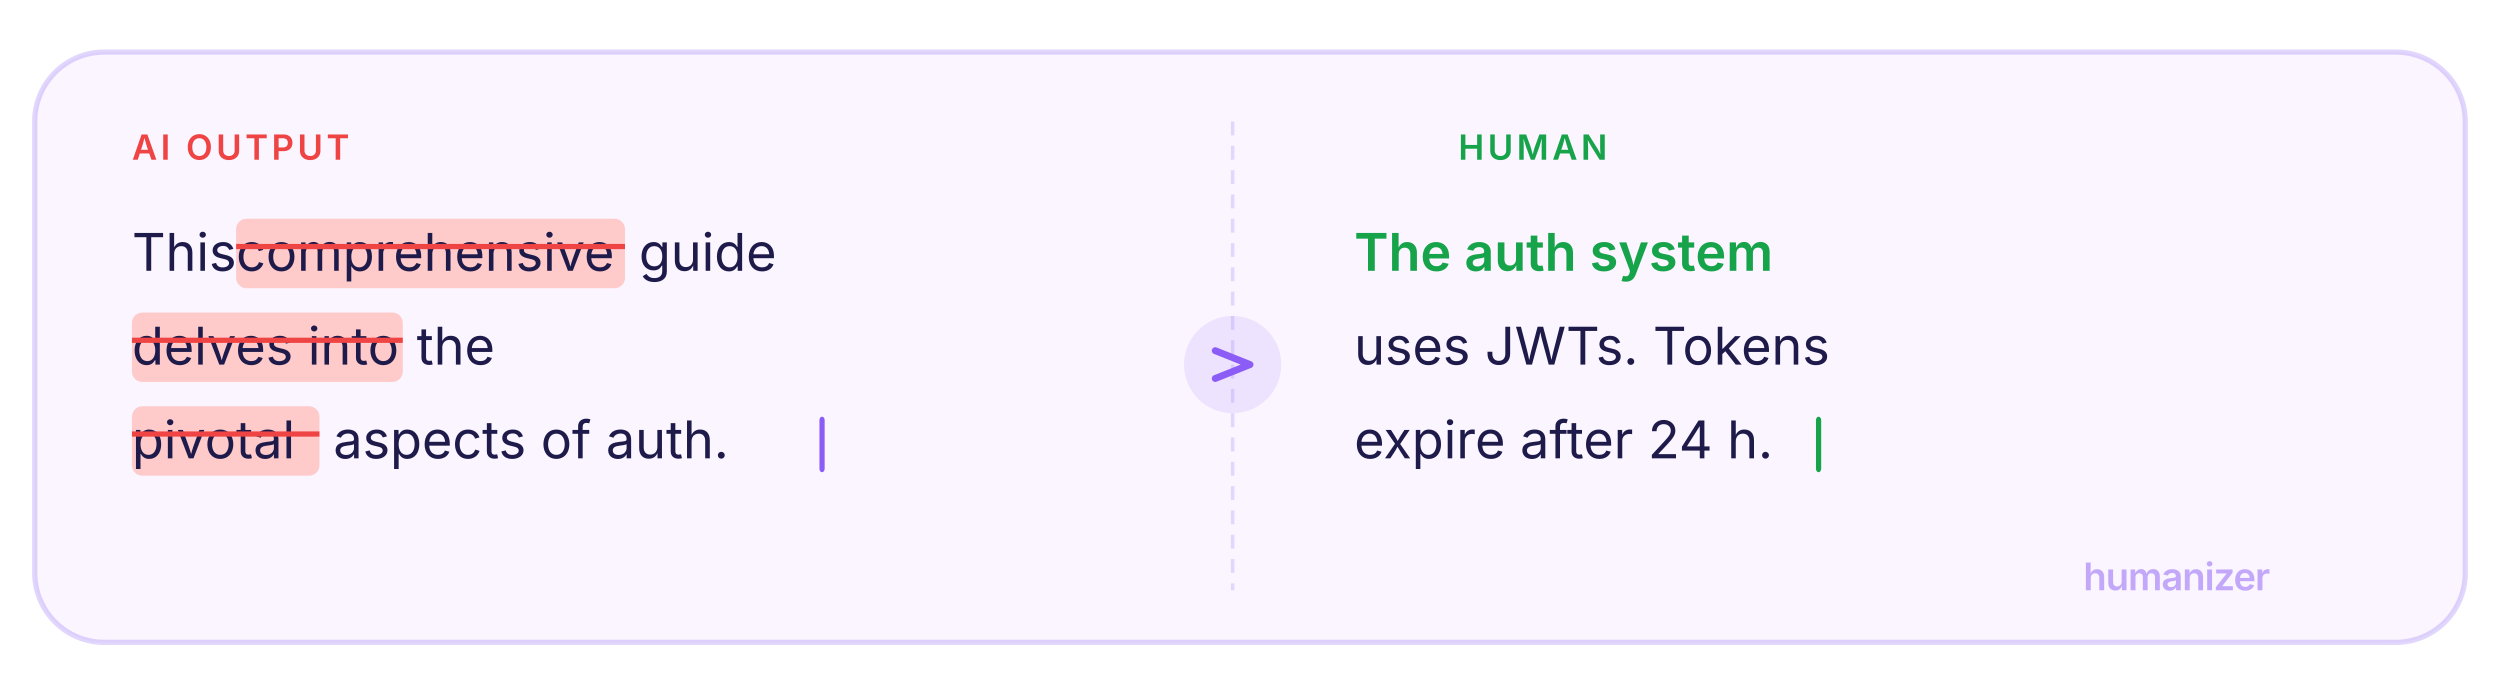
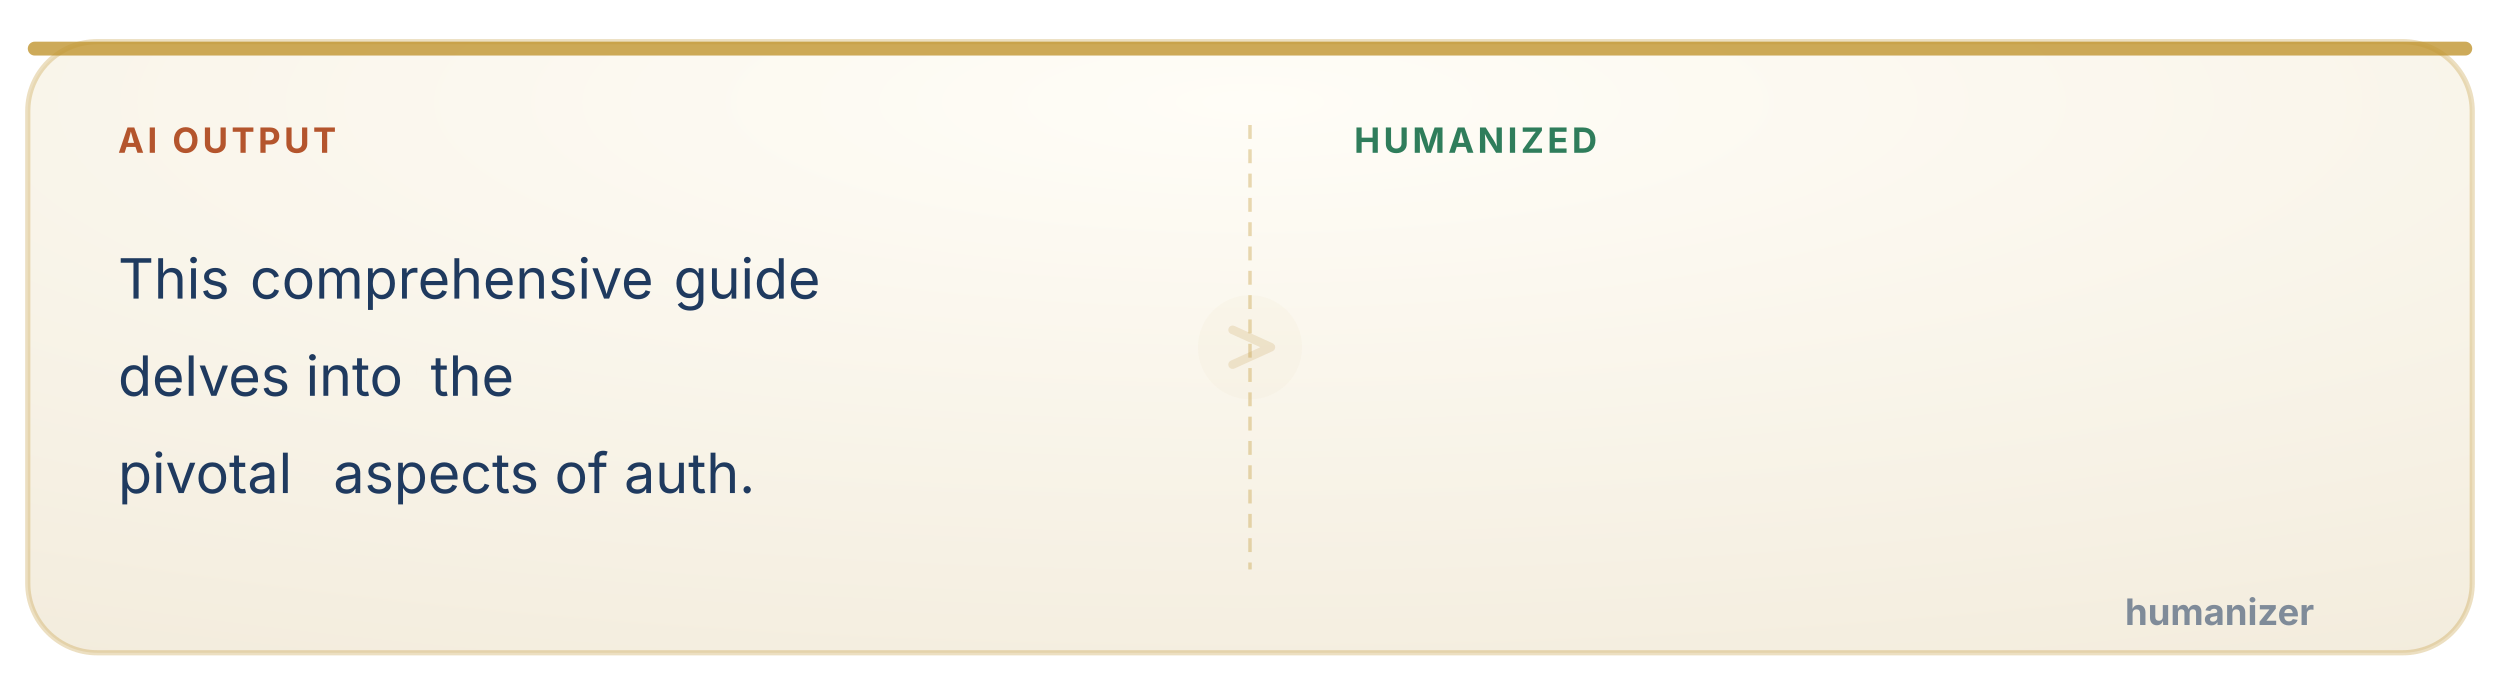
- <svg xmlns="http://www.w3.org/2000/svg" viewBox="0 0 720 200" fill="none">
-   <style>
-     /* ── timing ── */
-     /* Phase 1 0-2s: AI text types in */
-     /* Phase 2 2-3s: bad words highlight red */
-     /* Phase 3 3-4s: strikethrough + fade */
-     /* Phase 4 4-5s: clean text fades in */
-     /* Phase 5 5-6s: hold */
-     /* total loop 6s */
- 
-     @keyframes cursorBlink {
-       0%,49%{ opacity:1; } 50%,100%{ opacity:0; }
-     }
- 
-     /* AI label pulses in at start */
-     @keyframes aiLabelIn {
-       0%,5%{ opacity:0; } 10%,65%{ opacity:1; } 75%,100%{ opacity:0; }
-     }
-     @keyframes humanLabelIn {
-       0%,68%{ opacity:0; } 75%,100%{ opacity:1; }
-     }
- 
-     /* cursor only visible while AI text is typing (0-2s) */
-     @keyframes cursorLife {
-       0%,33%{ opacity:1; } 34%,100%{ opacity:0; }
-     }
- 
-     /* full AI phrase reveals char-by-char via clip */
-     @keyframes aiReveal {
-       0%{ clip-path: inset(0 100% 0 0); }
-       30%{ clip-path: inset(0 0% 0 0); }
-       100%{ clip-path: inset(0 0% 0 0); }
-     }
- 
-     /* bad word 1: "comprehensive" */
-     @keyframes badWord1 {
-       0%,33%{ fill:#1e1b4b; text-decoration:none; }
-       38%,52%{ fill:#ef4444; }
-       54%,64%{ fill:#ef4444; text-decoration:line-through; }
-       70%,100%{ fill:#ef4444; opacity:0; }
-     }
-     /* bad word 2: "delves into" */
-     @keyframes badWord2 {
-       0%,36%{ fill:#1e1b4b; }
-       42%,55%{ fill:#ef4444; }
-       57%,66%{ fill:#ef4444; text-decoration:line-through; }
-       72%,100%{ fill:#ef4444; opacity:0; }
-     }
-     /* bad word 3: "pivotal" */
-     @keyframes badWord3 {
-       0%,39%{ fill:#1e1b4b; }
-       44%,58%{ fill:#ef4444; }
-       60%,68%{ fill:#ef4444; text-decoration:line-through; }
-       74%,100%{ fill:#ef4444; opacity:0; }
-     }
-     /* neutral words in AI phrase fade out with it */
-     @keyframes aiNeutral {
-       0%,60%{ opacity:1; }
-       68%,100%{ opacity:0; }
-     }
- 
-     /* strikethrough bars */
-     @keyframes strike1 {
-       0%,51%{ opacity:0; transform:scaleX(0); }
-       56%{ opacity:1; transform:scaleX(1); }
-       68%,100%{ opacity:0; }
-     }
-     @keyframes strike2 {
-       0%,53%{ opacity:0; transform:scaleX(0); }
-       58%{ opacity:1; transform:scaleX(1); }
-       69%,100%{ opacity:0; }
-     }
-     @keyframes strike3 {
-       0%,55%{ opacity:0; transform:scaleX(0); }
-       60%{ opacity:1; transform:scaleX(1); }
-       70%,100%{ opacity:0; }
-     }
- 
-     /* divider arrow pulses */
-     @keyframes arrowPop {
-       0%,60%{ opacity:0.2; transform:scale(0.8); }
-       70%,100%{ opacity:1; transform:scale(1.15); }
-     }
- 
-     /* clean human text fades in */
-     @keyframes humanReveal {
-       0%,68%{ opacity:0; transform:translateY(6px); }
-       78%,100%{ opacity:1; transform:translateY(0); }
-     }
- 
-     /* human cursor blinks on clean side */
-     @keyframes humanCursor {
-       0%,74%{ opacity:0; }
-       75%,88%{ opacity:1; }
-       89%,94%{ opacity:0; }
-       95%,100%{ opacity:1; }
-     }
- 
-     /* highlight pulse on bad words */
-     @keyframes highlight1 {
-       0%,35%{ opacity:0; }
-       40%,52%{ opacity:1; }
-       54%,100%{ opacity:0; }
-     }
-     @keyframes highlight2 {
-       0%,38%{ opacity:0; }
-       43%,55%{ opacity:1; }
-       57%,100%{ opacity:0; }
-     }
-     @keyframes highlight3 {
-       0%,41%{ opacity:0; }
-       46%,58%{ opacity:1; }
-       60%,100%{ opacity:0; }
-     }
- 
-     .ai-label   { animation: aiLabelIn    6s ease-in-out infinite; }
-     .human-label{ animation: humanLabelIn 6s ease-in-out infinite; }
-     .ai-phrase  { animation: aiReveal     6s steps(1,end) infinite; }
-     .cursor-ai  { animation: cursorLife   6s step-end infinite; }
-     .cursor-human { animation: humanCursor 6s step-end infinite; }
-     .bw1        { animation: badWord1     6s ease-in-out infinite; }
-     .bw2        { animation: badWord2     6s ease-in-out infinite; }
-     .bw3        { animation: badWord3     6s ease-in-out infinite; }
-     .neutral    { animation: aiNeutral    6s ease-in-out infinite; }
-     .strike1    { animation: strike1      6s ease-out infinite; transform-origin: left center; }
-     .strike2    { animation: strike2      6s ease-out infinite; transform-origin: left center; }
-     .strike3    { animation: strike3      6s ease-out infinite; transform-origin: left center; }
-     .arrow      { animation: arrowPop     6s cubic-bezier(0.34,1.56,0.64,1) infinite; transform-origin: center; }
-     .clean-text { animation: humanReveal  6s cubic-bezier(0.34,1.56,0.64,1) infinite; }
-     .hl1        { animation: highlight1   6s ease-in-out infinite; }
-     .hl2        { animation: highlight2   6s ease-in-out infinite; }
-     .hl3        { animation: highlight3   6s ease-in-out infinite; }
-   </style>
-   <rect x="10" y="15" width="700" height="170" rx="20" fill="#faf5ff" stroke="#8b5cf6" stroke-width="1.5" stroke-opacity="0.25" />
-   <text class="ai-label" x="38" y="46" font-family="system-ui,-apple-system,sans-serif" font-size="10" font-weight="600" fill="#ef4444" letter-spacing="1">AI OUTPUT</text>
-   <text class="human-label" x="420" y="46" font-family="system-ui,-apple-system,sans-serif" font-size="10" font-weight="600" fill="#16a34a" letter-spacing="1">HUMAN</text>
-   <text class="neutral" x="38" y="78" font-family="system-ui,-apple-system,sans-serif" font-size="15" fill="#1e1b4b">This</text>
-   <rect class="hl1" x="68" y="63" width="112" height="20" rx="3" fill="#fecaca" />
-   <text class="bw1" x="68" y="78" font-family="system-ui,-apple-system,sans-serif" font-size="15" fill="#1e1b4b">comprehensive</text>
-   <line class="strike1" x1="68" y1="71" x2="180" y2="71" stroke="#ef4444" stroke-width="1.5" />
-   <text class="neutral" x="184" y="78" font-family="system-ui,-apple-system,sans-serif" font-size="15" fill="#1e1b4b">guide</text>
-   <rect class="hl2" x="38" y="90" width="78" height="20" rx="3" fill="#fecaca" />
-   <text class="bw2" x="38" y="105" font-family="system-ui,-apple-system,sans-serif" font-size="15" fill="#1e1b4b">delves into</text>
-   <line class="strike2" x1="38" y1="98" x2="116" y2="98" stroke="#ef4444" stroke-width="1.5" />
-   <text class="neutral" x="120" y="105" font-family="system-ui,-apple-system,sans-serif" font-size="15" fill="#1e1b4b">the</text>
-   <rect class="hl3" x="38" y="117" width="54" height="20" rx="3" fill="#fecaca" />
-   <text class="bw3" x="38" y="132" font-family="system-ui,-apple-system,sans-serif" font-size="15" fill="#1e1b4b">pivotal</text>
-   <line class="strike3" x1="38" y1="125" x2="92" y2="125" stroke="#ef4444" stroke-width="1.5" />
-   <text class="neutral" x="96" y="132" font-family="system-ui,-apple-system,sans-serif" font-size="15" fill="#1e1b4b">aspects of auth.</text>
-   <rect class="cursor-ai" x="236" y="120" width="1.5" height="16" rx="1" fill="#8b5cf6" />
-   <line x1="355" y1="35" x2="355" y2="170" stroke="#8b5cf6" stroke-width="1" stroke-opacity="0.2" stroke-dasharray="4,3" />
-   <g class="arrow" transform="translate(355,105)">
-     <circle cx="0" cy="0" r="14" fill="#8b5cf6" opacity="0.12" />
-     <path d="M-5,-4 L5,0 L-5,4" stroke="#8b5cf6" stroke-width="2" stroke-linecap="round" stroke-linejoin="round" fill="none" />
+ <svg xmlns="http://www.w3.org/2000/svg" viewBox="0 0 720 200" fill="none" role="img" aria-label="Before and after: three AI tells (comprehensive, delves into, pivotal) are flagged and struck, then replaced by clean human prose.">
+   <defs>
+     <radialGradient id="desk" cx="0.5" cy="0.1" r="1.1">
+       <stop offset="0" stop-color="#fffdf7" />
+       <stop offset="1" stop-color="#f2ebdb" />
+     </radialGradient>
+     <clipPath id="revealL">
+       <rect x="384" y="62" width="0" height="90">
+         <animate attributeName="width" values="0;196" dur="0.9s" begin="1.65s" calcMode="spline" keySplines="0.16 1 0.3 1" fill="freeze" />
+       </rect>
+     </clipPath>
+   </defs>
+   <rect x="8" y="12" width="704" height="176" rx="20" fill="url(#desk)" stroke="#c0952f" stroke-opacity="0.3" stroke-width="1.5" />
+   <rect x="8" y="12" width="704" height="4" rx="2" fill="#c0952f" opacity="0.8" />
+   <text x="34" y="44" font-family="system-ui,-apple-system,sans-serif" font-size="10" font-weight="700" fill="#b4552d" letter-spacing="1">AI OUTPUT</text>
+   <text x="390" y="44" font-family="system-ui,-apple-system,sans-serif" font-size="10" font-weight="700" fill="#2f7d5b" letter-spacing="1">HUMANIZED</text>
+   <g>
+     <animate attributeName="opacity" values="1;0.4" dur="0.5s" begin="1.6s" calcMode="spline" keySplines="0.4 0 0.2 1" fill="freeze" />
+     <g fill="#f6ddc9" opacity="0">
+       <animate attributeName="opacity" values="0;0.9" dur="0.3s" begin="0.4s" fill="freeze" />
+       <rect x="70" y="70" width="120" height="22" rx="3" />
+       <rect x="32" y="98" width="88" height="22" rx="3" />
+       <rect x="32" y="126" width="58" height="22" rx="3" />
+     </g>
+     <text x="34" y="86" font-family="system-ui,-apple-system,sans-serif" font-size="16" fill="#1f3a5f">This</text>
+     <text x="72" y="86" font-family="system-ui,-apple-system,sans-serif" font-size="16" fill="#1f3a5f">comprehensive<animate attributeName="fill" values="#1f3a5f;#b4552d" dur="0.3s" begin="0.4s" fill="freeze" />
+     </text>
+     <text x="194" y="86" font-family="system-ui,-apple-system,sans-serif" font-size="16" fill="#1f3a5f">guide</text>
+     <line x1="72" y1="79" x2="186" y2="79" stroke="#b4552d" stroke-width="2" stroke-dasharray="114" stroke-dashoffset="114">
+       <animate attributeName="stroke-dashoffset" values="114;0" dur="0.35s" begin="0.95s" calcMode="spline" keySplines="0.16 1 0.3 1" fill="freeze" />
+     </line>
+     <text x="34" y="114" font-family="system-ui,-apple-system,sans-serif" font-size="16" fill="#1f3a5f">delves into<animate attributeName="fill" values="#1f3a5f;#b4552d" dur="0.3s" begin="0.5s" fill="freeze" />
+     </text>
+     <text x="124" y="114" font-family="system-ui,-apple-system,sans-serif" font-size="16" fill="#1f3a5f">the</text>
+     <line x1="34" y1="107" x2="120" y2="107" stroke="#b4552d" stroke-width="2" stroke-dasharray="86" stroke-dashoffset="86">
+       <animate attributeName="stroke-dashoffset" values="86;0" dur="0.35s" begin="1.05s" calcMode="spline" keySplines="0.16 1 0.3 1" fill="freeze" />
+     </line>
+     <text x="34" y="142" font-family="system-ui,-apple-system,sans-serif" font-size="16" fill="#1f3a5f">pivotal<animate attributeName="fill" values="#1f3a5f;#b4552d" dur="0.3s" begin="0.6s" fill="freeze" />
+     </text>
+     <text x="96" y="142" font-family="system-ui,-apple-system,sans-serif" font-size="16" fill="#1f3a5f">aspects of auth.</text>
+     <line x1="34" y1="135" x2="92" y2="135" stroke="#b4552d" stroke-width="2" stroke-dasharray="58" stroke-dashoffset="58">
+       <animate attributeName="stroke-dashoffset" values="58;0" dur="0.35s" begin="1.15s" calcMode="spline" keySplines="0.16 1 0.3 1" fill="freeze" />
+     </line>
  </g>
-   <g class="clean-text">
-     <text x="390" y="78" font-family="system-ui,-apple-system,sans-serif" font-size="15" fill="#16a34a" font-weight="600">The auth system</text>
-     <text x="390" y="105" font-family="system-ui,-apple-system,sans-serif" font-size="15" fill="#1e1b4b">uses JWTs. Tokens</text>
-     <text x="390" y="132" font-family="system-ui,-apple-system,sans-serif" font-size="15" fill="#1e1b4b">expire after 24 h.</text>
-     <rect class="cursor-human" x="523" y="120" width="1.5" height="16" rx="1" fill="#16a34a" />
+   <line x1="360" y1="36" x2="360" y2="164" stroke="#c0952f" stroke-width="1" stroke-opacity="0.35" stroke-dasharray="4,3" />
+   <g transform="translate(360,100)" opacity="0.2">
+     <animate attributeName="opacity" values="0.2;1" dur="0.5s" begin="1.45s" calcMode="spline" keySplines="0.34 1.56 0.64 1" fill="freeze" />
+     <circle cx="0" cy="0" r="15" fill="#c0952f" opacity="0.14" />
+     <path d="M-5,-5 L6,0 L-5,5" stroke="#b98a34" stroke-width="2.5" stroke-linecap="round" stroke-linejoin="round" fill="none" />
  </g>
-   <text x="600" y="170" font-family="system-ui,-apple-system,sans-serif" font-size="11" fill="#8b5cf6" opacity="0.5" font-weight="600" letter-spacing="-0.3">humanizer</text>
+   <g clip-path="url(#revealL)">
+     <text x="390" y="86" font-family="system-ui,-apple-system,sans-serif" font-size="16" font-weight="700" fill="#2f7d5b">The auth system</text>
+     <text x="390" y="114" font-family="system-ui,-apple-system,sans-serif" font-size="16" fill="#1f3a5f">uses JWTs. Tokens</text>
+     <text x="390" y="142" font-family="system-ui,-apple-system,sans-serif" font-size="16" fill="#1f3a5f">expire after 15 min.</text>
+   </g>
+   <rect x="556" y="130" width="2" height="16" rx="1" fill="#2f7d5b" opacity="0">
+     <animate attributeName="opacity" values="0;1;0;1;0;1;1" keyTimes="0;0.63;0.69;0.75;0.81;0.87;1" dur="4s" fill="freeze" />
+   </rect>
+   <text x="612" y="180" font-family="system-ui,-apple-system,sans-serif" font-size="10.5" font-weight="700" fill="#1f3a5f" opacity="0.55">humanizer</text>
</svg>
